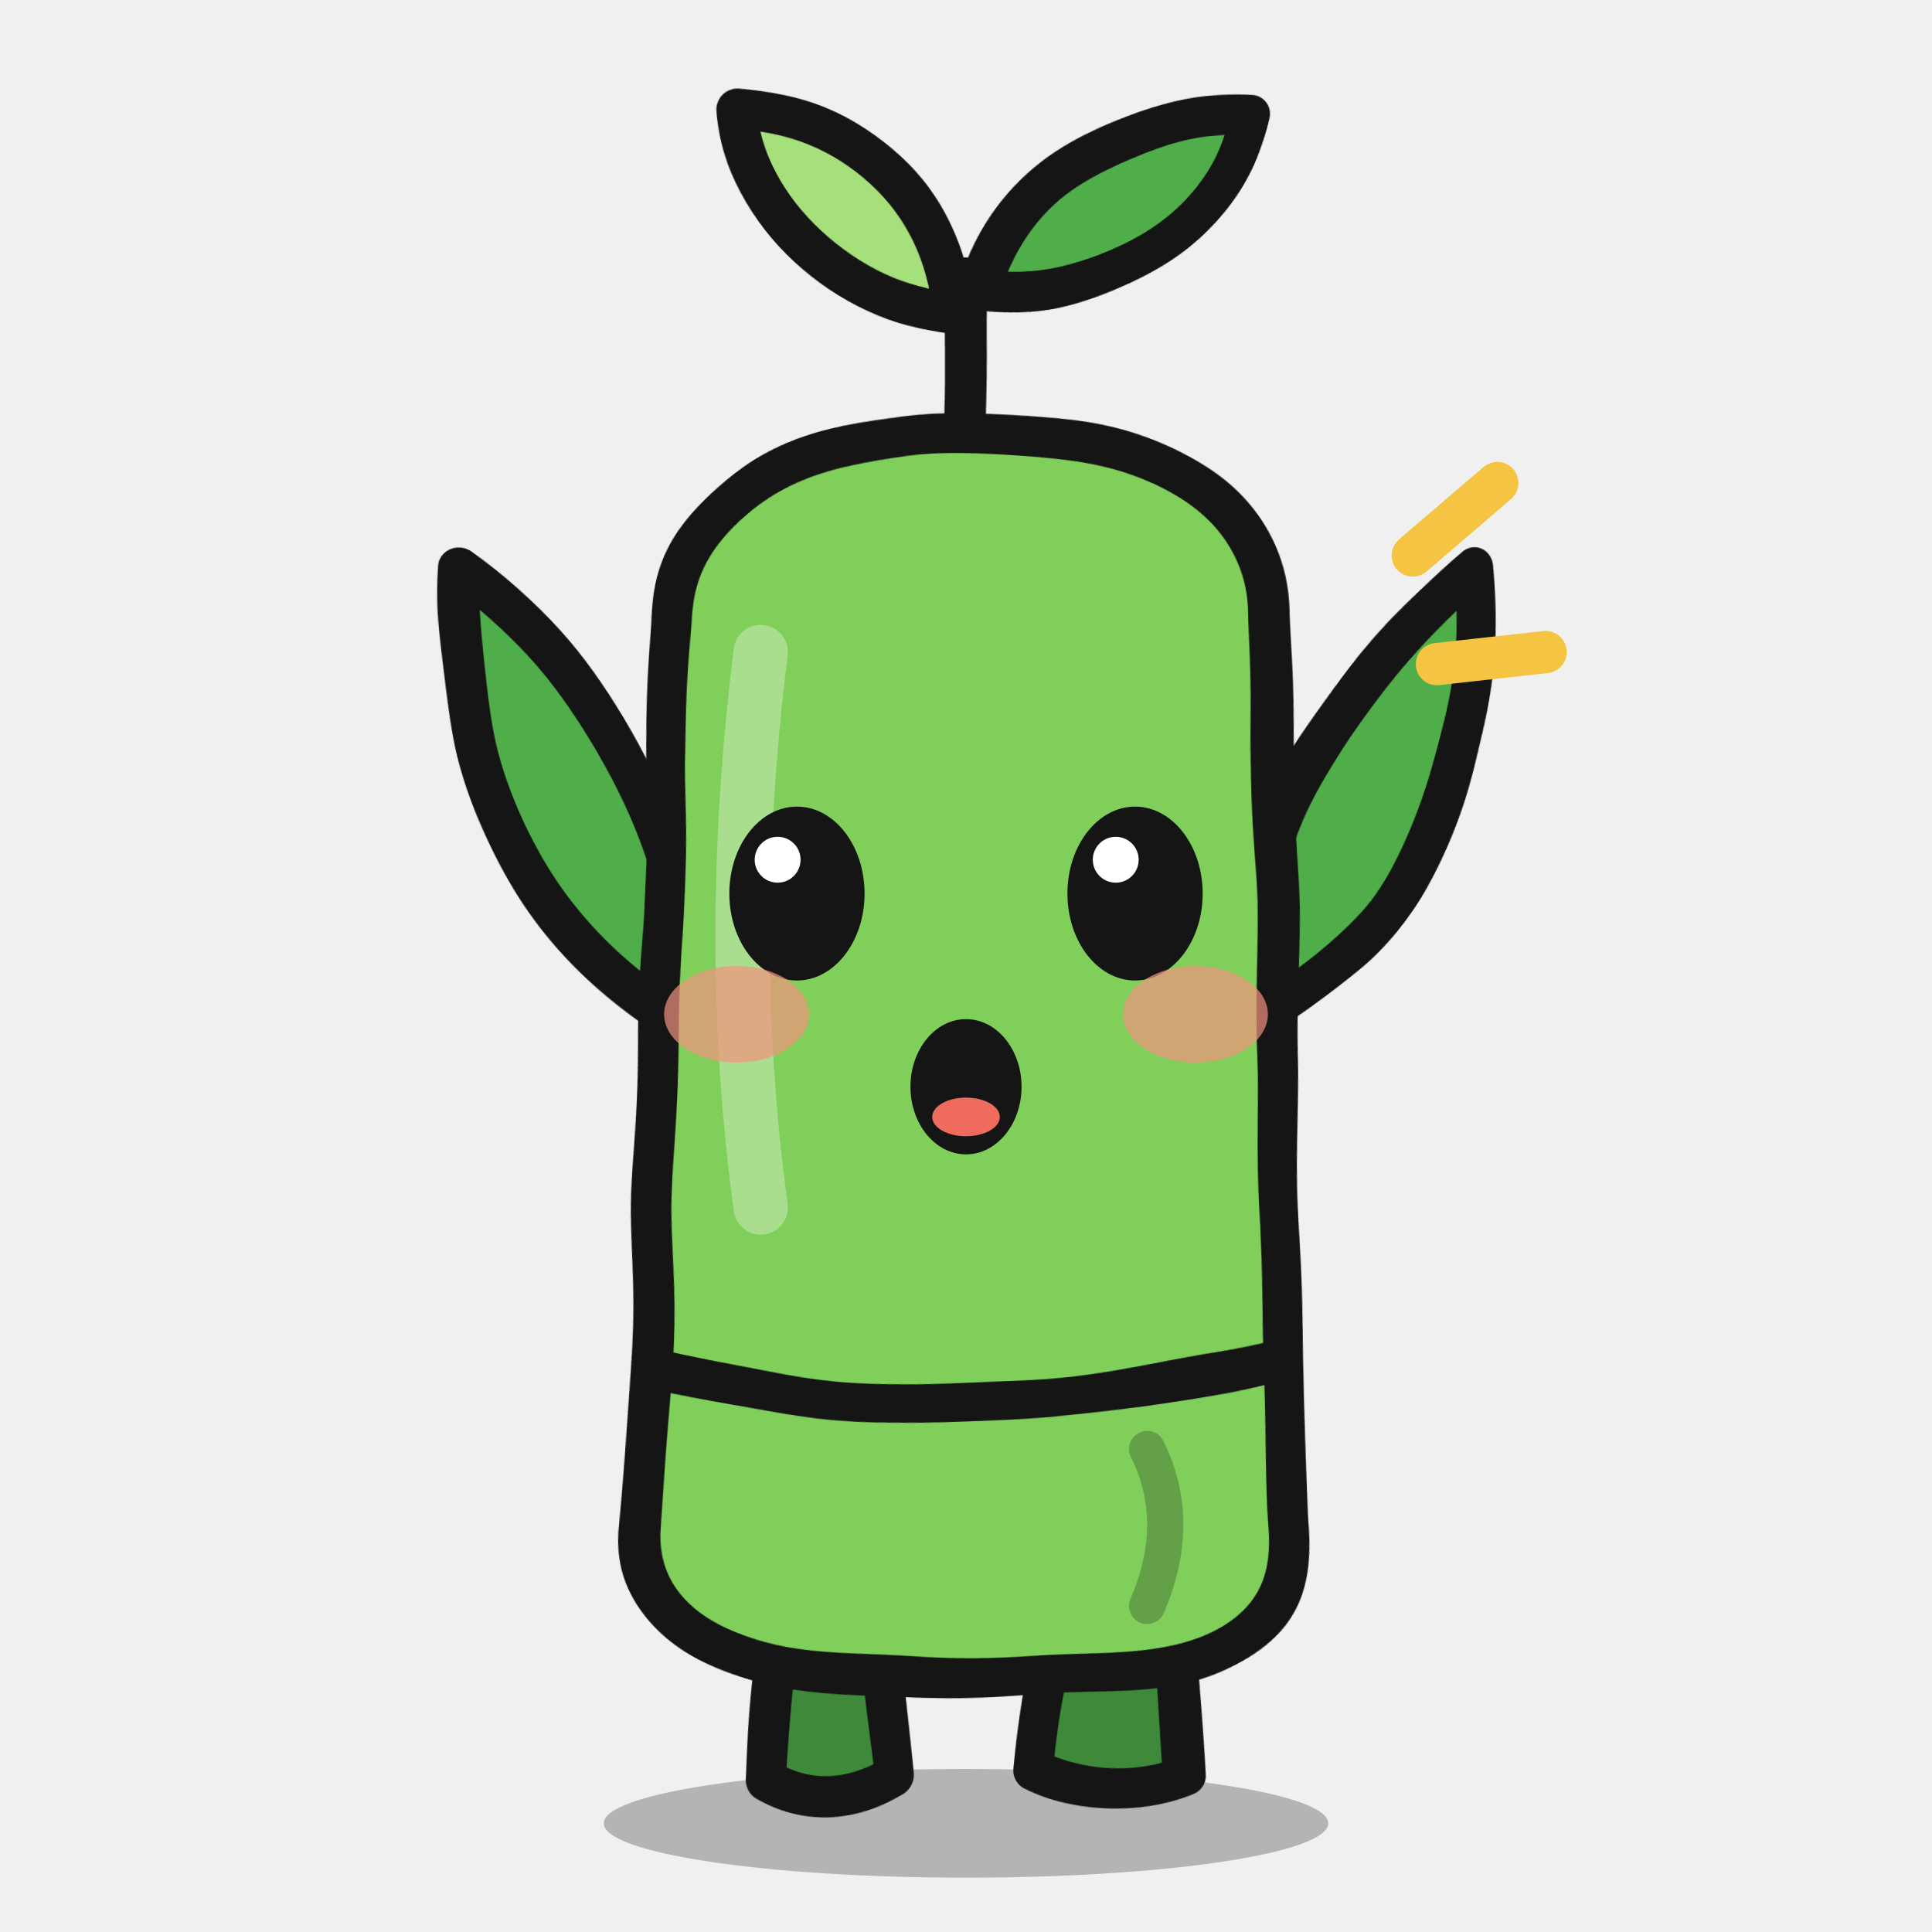
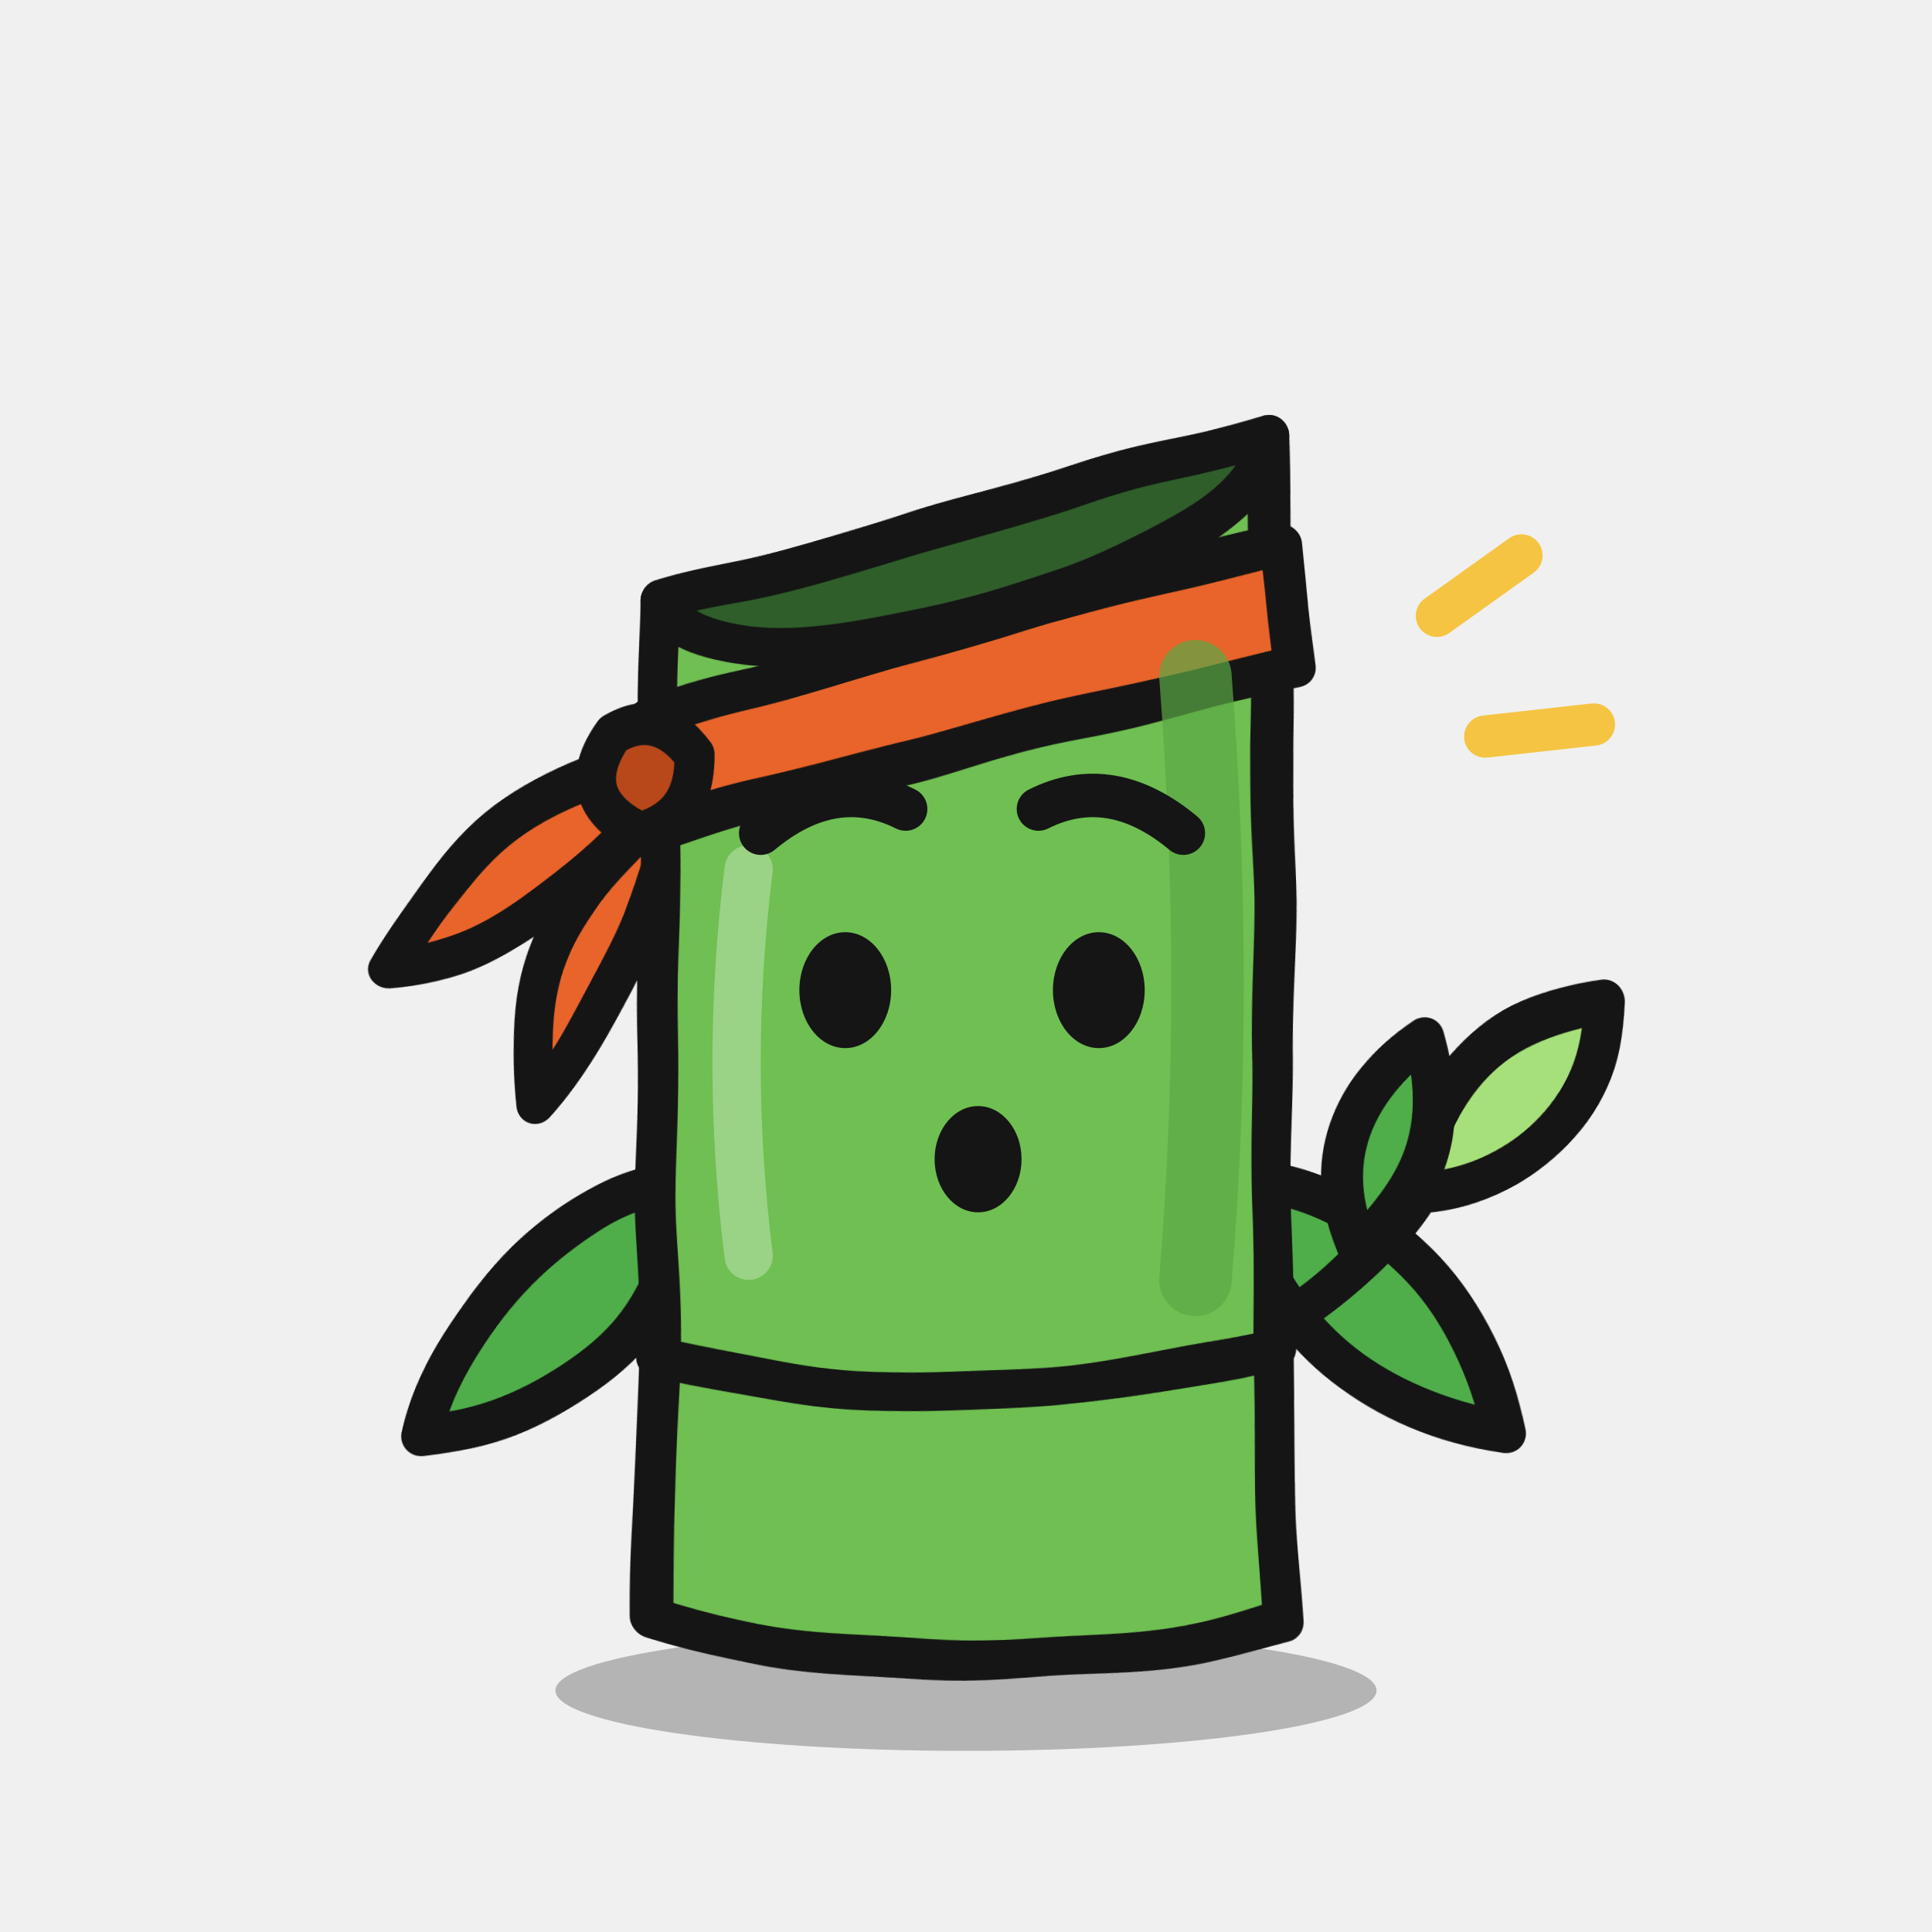
<svg xmlns="http://www.w3.org/2000/svg" class="brote-art mood-susto" viewBox="0 0 160 160" width="160" height="160" fill="none" aria-label="Brote, sorprendido">
  <defs>
    <filter id="wR0" x="-5%" y="-5%" width="110%" height="110%">
      <feTurbulence type="fractalNoise" baseFrequency=".04" numOctaves="2" seed="7" />
-       <feDisplacementMap in="SourceGraphic" scale="2.4" />
+       <feDisplacementMap in="SourceGraphic" scale="2.2" />
    </filter>
  </defs>
-   <ellipse cx="80" cy="151" rx="30" ry="4.5" fill="#000" opacity=".25" />
+   <ellipse cx="80" cy="140" rx="34" ry="5" fill="#000" opacity=".25" />
  <g filter="url(#wR0)" stroke="#151515" stroke-width="3.4" stroke-linecap="round" stroke-linejoin="round">
-     <path d="M64 137l-1 10q5 3 11 0l-1-10M87 137l-1 10q6 3 12 0l-1-10" fill="#3f8a3a" />
+     <path d="M56 63c-12 1-20 8-24 17 9-1 15-6 20-11M55 67c-9 7-12 15-11 24 6-6 9-13 11-20" fill="#e8642a" />
    <g class="brote-arms" fill="#4fae4a">
-       <path d="M55 84C43 76 37 63 38 47c10 7 17 19 19 31Z" />
-       <path d="M105 84c12-8 18-21 17-37-10 7-17 19-19 31Z" />
+       <path d="M56 98c-12 2-19 11-21 21 10-1 18-8 21-16Z" />
+       <path d="M104 98c12 2 19 11 21 21-10-1-18-8-21-16Z" />
    </g>
+     <path d="M55 50L105 36L106 134q-26 7-52 0Z" fill="#6fbf52" />
+     <path d="M55 50L105 36q-1 9-24 15T55 50Z" fill="#2f5e2a" />
+     <path d="M54 112q26 6 52 0" fill="none" />
    <g class="brote-leaves">
-       <path d="M80 39V23" fill="none" />
-       <path d="M79 26C70 25 62 18 61 9c10 1 17 7 18 17Z" fill="#a6e07a" />
-       <path d="M81 24c3-10 12-16 22-15-2 10-11 16-22 15Z" fill="#4fae4a" />
+       <path d="M106 110q8-4 12-12" fill="none" />
+       <path d="M117 99c1-9 7-15 16-16-1 9-7 15-16 16Z" fill="#a6e07a" />
+       <path d="M113 104c-3-7-1-14 5-18 2 7 0 13-5 18Z" fill="#4fae4a" />
    </g>
-     <path d="M56 52c0-11 10-16 24-16s25 4 25 15l2 76c0 9-9 12-27 12s-27-3-27-12Z" fill="#7fcf5a" />
-     <path d="M54 113q26 6 52 0" fill="none" />
+     <path d="M54 60q26-8 52-15l1 10q-26 7-53 14Z" fill="#e8642a" />
+     <path d="M51 61q-4 5 2 8 5-1 5-6-3-4-7-2Z" fill="#b8481a" />
  </g>
-   <path d="M63 54q-3 24 0 46" stroke="#fff" stroke-opacity=".32" stroke-width="4.5" stroke-linecap="round" fill="none" />
-   <path d="M95 120q3 6 0 13" stroke="#151515" stroke-opacity=".25" stroke-width="3" stroke-linecap="round" fill="none" />
-   <g class="brote-eyes">
-     <ellipse cx="66" cy="74" rx="5.6" ry="7.2" fill="#151515" />
-     <ellipse cx="94" cy="74" rx="5.6" ry="7.2" fill="#151515" />
-     <circle cx="64.4" cy="71.2" r="1.9" fill="#fff" />
-     <circle cx="92.4" cy="71.2" r="1.9" fill="#fff" />
+   <path d="M99 56q2 26 0 50" stroke="#5aa844" stroke-width="6" stroke-linecap="round" opacity=".7" />
+   <path d="M62 72q-2 16 0 32" stroke="#fff" stroke-opacity=".3" stroke-width="4" stroke-linecap="round" />
+   <path d="M63 69q6-5 12-2M86 67q6-3 12 2" stroke="#151515" stroke-width="3.6" stroke-linecap="round" fill="none" />
+   <g class="brote-eyes" fill="#151515">
+     <ellipse cx="70" cy="82" rx="3.8" ry="4.8" />
+     <ellipse cx="91" cy="82" rx="3.8" ry="4.8" />
  </g>
-   <ellipse cx="80" cy="90" rx="4.6" ry="5.6" fill="#151515" />
-   <ellipse cx="80" cy="92.5" rx="2.8" ry="1.6" fill="#ef6b5e" />
-   <ellipse cx="61" cy="84" rx="6" ry="4" fill="#f2937f" opacity=".7" />
-   <ellipse cx="99" cy="84" rx="6" ry="4" fill="#f2937f" opacity=".7" />
-   <g class="brote-bang">
-     <g stroke="#f6c443" stroke-width="3.5" stroke-linecap="round">
-       <path d="M124 40l-7 6M128 54l-9 1" />
-     </g>
+   <ellipse cx="81" cy="96" rx="3.6" ry="4.4" fill="#151515" />
+   <g class="brote-bang" stroke="#f6c443" stroke-width="3.5" stroke-linecap="round">
+     <path d="M126 46l-7 5M132 60l-9 1" />
  </g>
</svg>
